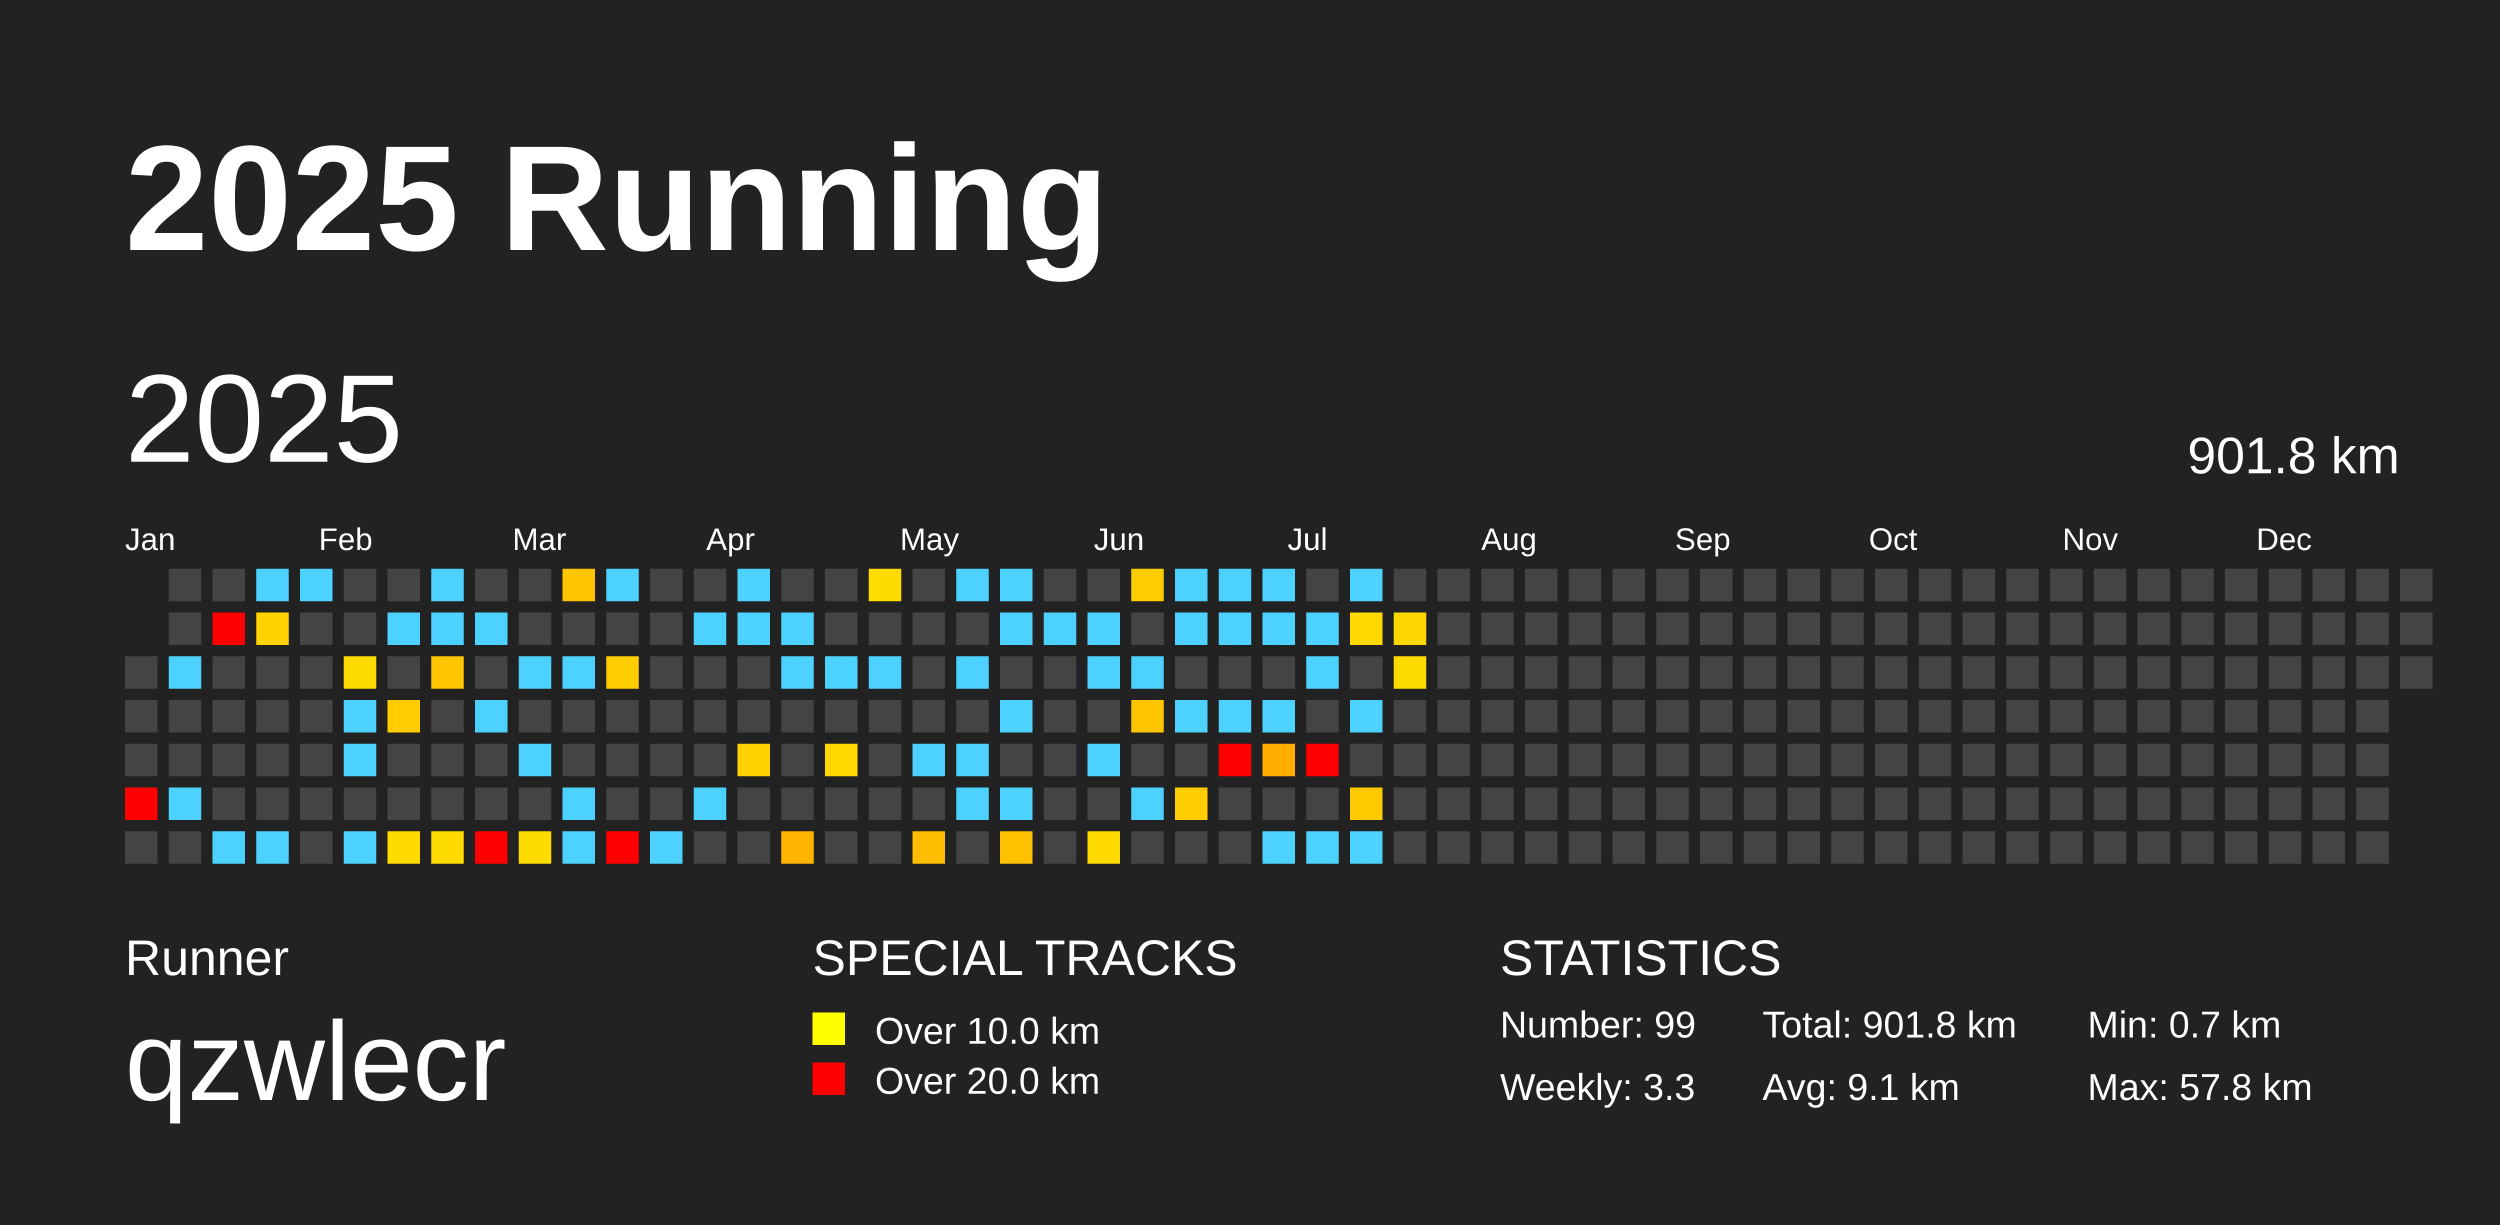
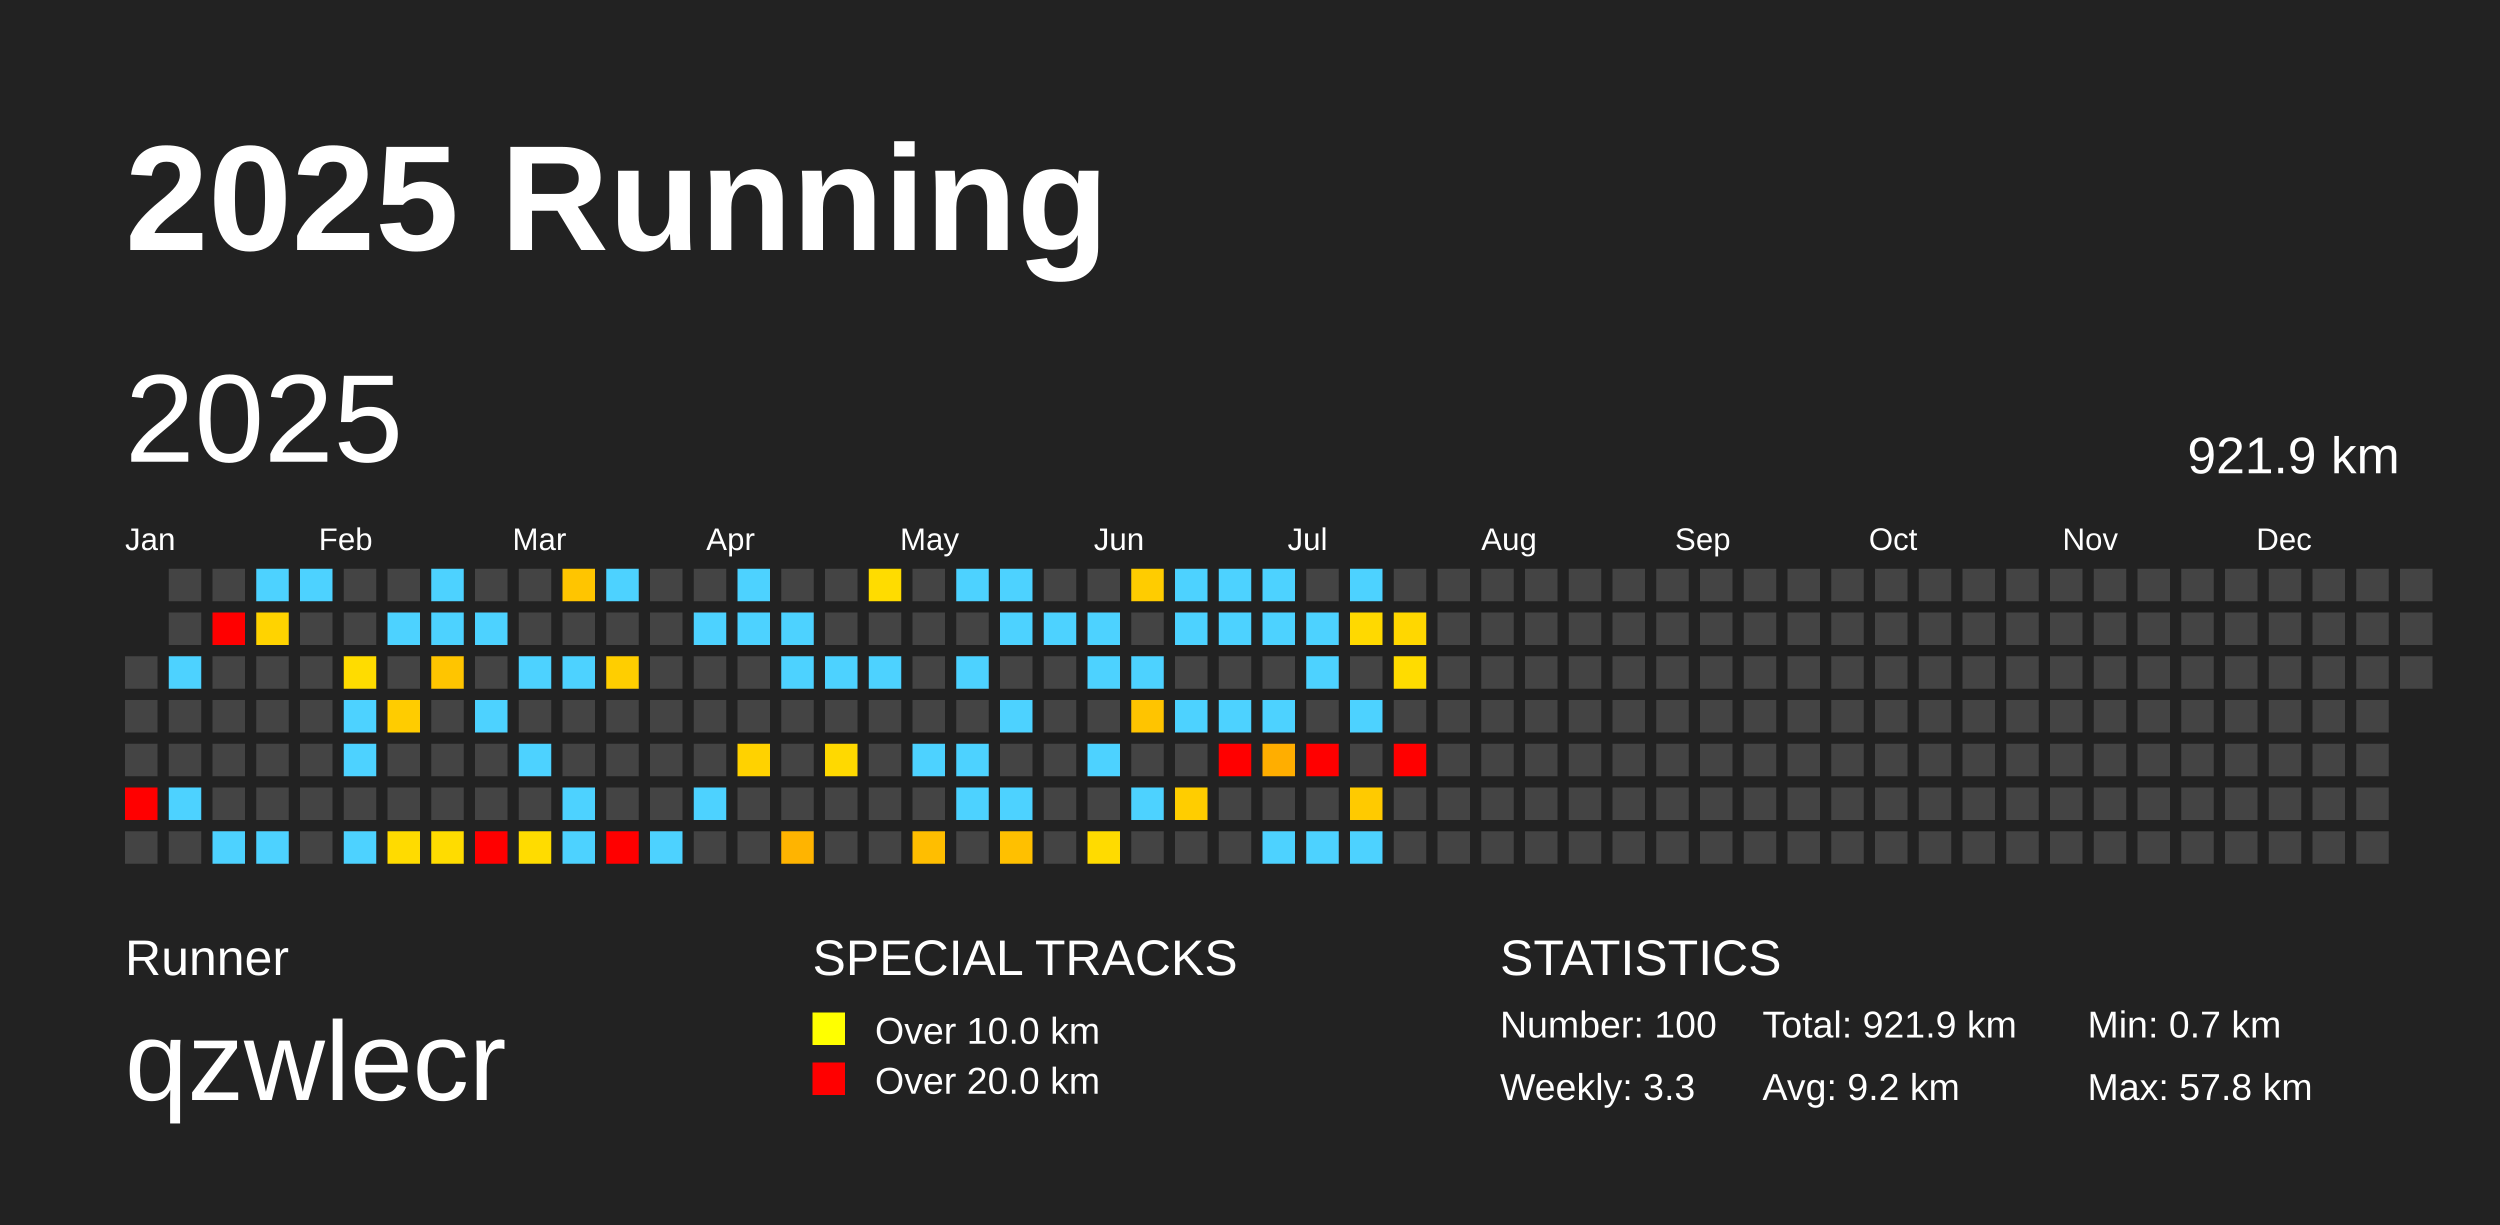
<svg xmlns="http://www.w3.org/2000/svg" baseProfile="full" height="98mm" version="1.1" viewBox="0,0,200,98" width="200mm">
  <defs />
  <rect fill="#222222" height="98" width="200" x="0" y="0" />
  <text fill="#FFFFFF" style="font-size:12px; font-family:Arial; font-weight:bold;" x="10" y="20">2025 Running</text>
  <text fill="#FFFFFF" style="font-size:4px; font-family:Arial" x="10" y="78">Runner</text>
  <text fill="#FFFFFF" style="font-size:9px; font-family:Arial" x="10" y="88">qzwlecr</text>
  <text fill="#FFFFFF" style="font-size:4px; font-family:Arial" x="65" y="78">SPECIAL TRACKS</text>
  <rect fill="yellow" height="2.6" width="2.6" x="65" y="81" />
  <text fill="#FFFFFF" style="font-size:3px; font-family:Arial" x="70" y="83.5">Over 10.0 km</text>
  <rect fill="red" height="2.6" width="2.6" x="65" y="85" />
  <text fill="#FFFFFF" style="font-size:3px; font-family:Arial" x="70" y="87.5">Over 20.0 km</text>
  <text fill="#FFFFFF" style="font-size:4px; font-family:Arial" x="120" y="78">STATISTICS</text>
-   <text fill="#FFFFFF" style="font-size:3px; font-family:Arial" x="120" y="83">Number: 99</text>
+   <text fill="#FFFFFF" style="font-size:3px; font-family:Arial" x="120" y="83">Number: 100</text>
  <text fill="#FFFFFF" style="font-size:3px; font-family:Arial" x="120" y="88">Weekly: 3.3</text>
-   <text fill="#FFFFFF" style="font-size:3px; font-family:Arial" x="141" y="83">Total: 901.8 km</text>
-   <text fill="#FFFFFF" style="font-size:3px; font-family:Arial" x="141" y="88">Avg: 9.1 km</text>
+   <text fill="#FFFFFF" style="font-size:3px; font-family:Arial" x="141" y="83">Total: 921.9 km</text>
+   <text fill="#FFFFFF" style="font-size:3px; font-family:Arial" x="141" y="88">Avg: 9.2 km</text>
  <text fill="#FFFFFF" style="font-size:3px; font-family:Arial" x="167" y="83">Min: 0.7 km</text>
  <text fill="#FFFFFF" style="font-size:3px; font-family:Arial" x="167" y="88">Max: 57.8 km</text>
  <text dominant-baseline="hanging" fill="#FFFFFF" style="font-size:10.0px; font-family:Arial;" x="10" y="30">2025</text>
-   <text dominant-baseline="hanging" fill="#FFFFFF" style="font-size:4.125px; font-family:Arial;" x="175" y="35">901.8 km</text>
+   <text dominant-baseline="hanging" fill="#FFFFFF" style="font-size:4.125px; font-family:Arial;" x="175" y="35">921.9 km</text>
  <text fill="#FFFFFF" style="font-size:2.5px; font-family:Arial" x="10.0" y="44">Jan</text>
  <text fill="#FFFFFF" style="font-size:2.5px; font-family:Arial" x="25.5" y="44">Feb</text>
  <text fill="#FFFFFF" style="font-size:2.5px; font-family:Arial" x="41.0" y="44">Mar</text>
  <text fill="#FFFFFF" style="font-size:2.5px; font-family:Arial" x="56.5" y="44">Apr</text>
  <text fill="#FFFFFF" style="font-size:2.5px; font-family:Arial" x="72.0" y="44">May</text>
  <text fill="#FFFFFF" style="font-size:2.5px; font-family:Arial" x="87.5" y="44">Jun</text>
  <text fill="#FFFFFF" style="font-size:2.5px; font-family:Arial" x="103.0" y="44">Jul</text>
  <text fill="#FFFFFF" style="font-size:2.5px; font-family:Arial" x="118.5" y="44">Aug</text>
  <text fill="#FFFFFF" style="font-size:2.5px; font-family:Arial" x="134.0" y="44">Sep</text>
  <text fill="#FFFFFF" style="font-size:2.5px; font-family:Arial" x="149.5" y="44">Oct</text>
  <text fill="#FFFFFF" style="font-size:2.5px; font-family:Arial" x="165.0" y="44">Nov</text>
  <text fill="#FFFFFF" style="font-size:2.5px; font-family:Arial" x="180.5" y="44">Dec</text>
  <rect fill="#444444" height="2.6" width="2.6" x="10.0" y="52.5" />
  <rect fill="#444444" height="2.6" width="2.6" x="10.0" y="56.0" />
  <rect fill="#444444" height="2.6" width="2.6" x="10.0" y="59.5" />
  <rect fill="red" height="2.6" width="2.6" x="10.0" y="63.0" />
  <rect fill="#444444" height="2.6" width="2.6" x="10.0" y="66.5" />
  <rect fill="#444444" height="2.6" width="2.6" x="13.5" y="45.5" />
  <rect fill="#444444" height="2.6" width="2.6" x="13.5" y="49.0" />
  <rect fill="#4dd2ff" height="2.6" width="2.6" x="13.5" y="52.5" />
  <rect fill="#444444" height="2.6" width="2.6" x="13.5" y="56.0" />
  <rect fill="#444444" height="2.6" width="2.6" x="13.5" y="59.5" />
  <rect fill="#4dd2ff" height="2.6" width="2.6" x="13.5" y="63.0" />
  <rect fill="#444444" height="2.6" width="2.6" x="13.5" y="66.5" />
  <rect fill="#444444" height="2.6" width="2.6" x="17.0" y="45.5" />
  <rect fill="red" height="2.6" width="2.6" x="17.0" y="49.0" />
  <rect fill="#444444" height="2.6" width="2.6" x="17.0" y="52.5" />
  <rect fill="#444444" height="2.6" width="2.6" x="17.0" y="56.0" />
  <rect fill="#444444" height="2.6" width="2.6" x="17.0" y="59.5" />
  <rect fill="#444444" height="2.6" width="2.6" x="17.0" y="63.0" />
  <rect fill="#4dd2ff" height="2.6" width="2.6" x="17.0" y="66.5" />
  <rect fill="#4dd2ff" height="2.6" width="2.6" x="20.5" y="45.5" />
  <rect fill="#ffd300" height="2.6" width="2.6" x="20.5" y="49.0" />
  <rect fill="#444444" height="2.6" width="2.6" x="20.5" y="52.5" />
  <rect fill="#444444" height="2.6" width="2.6" x="20.5" y="56.0" />
  <rect fill="#444444" height="2.6" width="2.6" x="20.5" y="59.5" />
  <rect fill="#444444" height="2.6" width="2.6" x="20.5" y="63.0" />
  <rect fill="#4dd2ff" height="2.6" width="2.6" x="20.5" y="66.5" />
  <rect fill="#4dd2ff" height="2.6" width="2.6" x="24.0" y="45.5" />
  <rect fill="#444444" height="2.6" width="2.6" x="24.0" y="49.0" />
  <rect fill="#444444" height="2.6" width="2.6" x="24.0" y="52.5" />
  <rect fill="#444444" height="2.6" width="2.6" x="24.0" y="56.0" />
  <rect fill="#444444" height="2.6" width="2.6" x="24.0" y="59.5" />
  <rect fill="#444444" height="2.6" width="2.6" x="24.0" y="63.0" />
  <rect fill="#444444" height="2.6" width="2.6" x="24.0" y="66.5" />
  <rect fill="#444444" height="2.6" width="2.6" x="27.5" y="45.5" />
  <rect fill="#444444" height="2.6" width="2.6" x="27.5" y="49.0" />
  <rect fill="#ffdc00" height="2.6" width="2.6" x="27.5" y="52.5" />
  <rect fill="#4dd2ff" height="2.6" width="2.6" x="27.5" y="56.0" />
  <rect fill="#4dd2ff" height="2.6" width="2.6" x="27.5" y="59.5" />
  <rect fill="#444444" height="2.6" width="2.6" x="27.5" y="63.0" />
  <rect fill="#4dd2ff" height="2.6" width="2.6" x="27.5" y="66.5" />
  <rect fill="#444444" height="2.6" width="2.6" x="31.0" y="45.5" />
  <rect fill="#4dd2ff" height="2.6" width="2.6" x="31.0" y="49.0" />
  <rect fill="#444444" height="2.6" width="2.6" x="31.0" y="52.5" />
  <rect fill="#ffcc00" height="2.6" width="2.6" x="31.0" y="56.0" />
  <rect fill="#444444" height="2.6" width="2.6" x="31.0" y="59.5" />
  <rect fill="#444444" height="2.6" width="2.6" x="31.0" y="63.0" />
  <rect fill="#ffdb00" height="2.6" width="2.6" x="31.0" y="66.5" />
  <rect fill="#4dd2ff" height="2.6" width="2.6" x="34.5" y="45.5" />
  <rect fill="#4dd2ff" height="2.6" width="2.6" x="34.5" y="49.0" />
  <rect fill="#ffc500" height="2.6" width="2.6" x="34.5" y="52.5" />
  <rect fill="#444444" height="2.6" width="2.6" x="34.5" y="56.0" />
  <rect fill="#444444" height="2.6" width="2.6" x="34.5" y="59.5" />
  <rect fill="#444444" height="2.6" width="2.6" x="34.5" y="63.0" />
  <rect fill="#ffdc00" height="2.6" width="2.6" x="34.5" y="66.5" />
  <rect fill="#444444" height="2.6" width="2.6" x="38.0" y="45.5" />
  <rect fill="#4dd2ff" height="2.6" width="2.6" x="38.0" y="49.0" />
  <rect fill="#444444" height="2.6" width="2.6" x="38.0" y="52.5" />
  <rect fill="#4dd2ff" height="2.6" width="2.6" x="38.0" y="56.0" />
  <rect fill="#444444" height="2.6" width="2.6" x="38.0" y="59.5" />
  <rect fill="#444444" height="2.6" width="2.6" x="38.0" y="63.0" />
  <rect fill="red" height="2.6" width="2.6" x="38.0" y="66.5" />
  <rect fill="#444444" height="2.6" width="2.6" x="41.5" y="45.5" />
  <rect fill="#444444" height="2.6" width="2.6" x="41.5" y="49.0" />
  <rect fill="#4dd2ff" height="2.6" width="2.6" x="41.5" y="52.5" />
  <rect fill="#444444" height="2.6" width="2.6" x="41.5" y="56.0" />
  <rect fill="#4dd2ff" height="2.6" width="2.6" x="41.5" y="59.5" />
  <rect fill="#444444" height="2.6" width="2.6" x="41.5" y="63.0" />
  <rect fill="#ffdc00" height="2.6" width="2.6" x="41.5" y="66.5" />
  <rect fill="#ffc500" height="2.6" width="2.6" x="45.0" y="45.5" />
  <rect fill="#444444" height="2.6" width="2.6" x="45.0" y="49.0" />
  <rect fill="#4dd2ff" height="2.6" width="2.6" x="45.0" y="52.5" />
  <rect fill="#444444" height="2.6" width="2.6" x="45.0" y="56.0" />
  <rect fill="#444444" height="2.6" width="2.6" x="45.0" y="59.5" />
  <rect fill="#4dd2ff" height="2.6" width="2.6" x="45.0" y="63.0" />
  <rect fill="#4dd2ff" height="2.6" width="2.6" x="45.0" y="66.5" />
  <rect fill="#4dd2ff" height="2.6" width="2.6" x="48.5" y="45.5" />
  <rect fill="#444444" height="2.6" width="2.6" x="48.5" y="49.0" />
  <rect fill="#ffce00" height="2.6" width="2.6" x="48.5" y="52.5" />
  <rect fill="#444444" height="2.6" width="2.6" x="48.5" y="56.0" />
  <rect fill="#444444" height="2.6" width="2.6" x="48.5" y="59.5" />
  <rect fill="#444444" height="2.6" width="2.6" x="48.5" y="63.0" />
  <rect fill="red" height="2.6" width="2.6" x="48.5" y="66.5" />
  <rect fill="#444444" height="2.6" width="2.6" x="52.0" y="45.5" />
  <rect fill="#444444" height="2.6" width="2.6" x="52.0" y="49.0" />
  <rect fill="#444444" height="2.6" width="2.6" x="52.0" y="52.5" />
  <rect fill="#444444" height="2.6" width="2.6" x="52.0" y="56.0" />
  <rect fill="#444444" height="2.6" width="2.6" x="52.0" y="59.5" />
  <rect fill="#444444" height="2.6" width="2.6" x="52.0" y="63.0" />
  <rect fill="#4dd2ff" height="2.6" width="2.6" x="52.0" y="66.5" />
  <rect fill="#444444" height="2.6" width="2.6" x="55.5" y="45.5" />
  <rect fill="#4dd2ff" height="2.6" width="2.6" x="55.5" y="49.0" />
  <rect fill="#444444" height="2.6" width="2.6" x="55.5" y="52.5" />
  <rect fill="#444444" height="2.6" width="2.6" x="55.5" y="56.0" />
  <rect fill="#444444" height="2.6" width="2.6" x="55.5" y="59.5" />
  <rect fill="#4dd2ff" height="2.6" width="2.6" x="55.5" y="63.0" />
  <rect fill="#444444" height="2.6" width="2.6" x="55.5" y="66.5" />
  <rect fill="#4dd2ff" height="2.6" width="2.6" x="59.0" y="45.5" />
  <rect fill="#4dd2ff" height="2.6" width="2.6" x="59.0" y="49.0" />
  <rect fill="#444444" height="2.6" width="2.6" x="59.0" y="52.5" />
  <rect fill="#444444" height="2.6" width="2.6" x="59.0" y="56.0" />
  <rect fill="#ffd200" height="2.6" width="2.6" x="59.0" y="59.5" />
  <rect fill="#444444" height="2.6" width="2.6" x="59.0" y="63.0" />
  <rect fill="#444444" height="2.6" width="2.6" x="59.0" y="66.5" />
  <rect fill="#444444" height="2.6" width="2.6" x="62.5" y="45.5" />
  <rect fill="#4dd2ff" height="2.6" width="2.6" x="62.5" y="49.0" />
  <rect fill="#4dd2ff" height="2.6" width="2.6" x="62.5" y="52.5" />
  <rect fill="#444444" height="2.6" width="2.6" x="62.5" y="56.0" />
  <rect fill="#444444" height="2.6" width="2.6" x="62.5" y="59.5" />
  <rect fill="#444444" height="2.6" width="2.6" x="62.5" y="63.0" />
  <rect fill="#ffb400" height="2.6" width="2.6" x="62.5" y="66.5" />
  <rect fill="#444444" height="2.6" width="2.6" x="66.0" y="45.5" />
  <rect fill="#444444" height="2.6" width="2.6" x="66.0" y="49.0" />
  <rect fill="#4dd2ff" height="2.6" width="2.6" x="66.0" y="52.5" />
  <rect fill="#444444" height="2.6" width="2.6" x="66.0" y="56.0" />
  <rect fill="#ffd900" height="2.6" width="2.6" x="66.0" y="59.5" />
  <rect fill="#444444" height="2.6" width="2.6" x="66.0" y="63.0" />
  <rect fill="#444444" height="2.6" width="2.6" x="66.0" y="66.5" />
  <rect fill="#ffdc00" height="2.6" width="2.6" x="69.5" y="45.5" />
  <rect fill="#444444" height="2.6" width="2.6" x="69.5" y="49.0" />
  <rect fill="#4dd2ff" height="2.6" width="2.6" x="69.5" y="52.5" />
  <rect fill="#444444" height="2.6" width="2.6" x="69.5" y="56.0" />
  <rect fill="#444444" height="2.6" width="2.6" x="69.5" y="59.5" />
  <rect fill="#444444" height="2.6" width="2.6" x="69.5" y="63.0" />
  <rect fill="#444444" height="2.6" width="2.6" x="69.5" y="66.5" />
  <rect fill="#444444" height="2.6" width="2.6" x="73.0" y="45.5" />
  <rect fill="#444444" height="2.6" width="2.6" x="73.0" y="49.0" />
  <rect fill="#444444" height="2.6" width="2.6" x="73.0" y="52.5" />
  <rect fill="#444444" height="2.6" width="2.6" x="73.0" y="56.0" />
  <rect fill="#4dd2ff" height="2.6" width="2.6" x="73.0" y="59.5" />
  <rect fill="#444444" height="2.6" width="2.6" x="73.0" y="63.0" />
  <rect fill="#ffbe00" height="2.6" width="2.6" x="73.0" y="66.5" />
  <rect fill="#4dd2ff" height="2.6" width="2.6" x="76.5" y="45.5" />
  <rect fill="#444444" height="2.6" width="2.6" x="76.5" y="49.0" />
  <rect fill="#4dd2ff" height="2.6" width="2.6" x="76.5" y="52.5" />
  <rect fill="#444444" height="2.6" width="2.6" x="76.5" y="56.0" />
  <rect fill="#4dd2ff" height="2.6" width="2.6" x="76.5" y="59.5" />
  <rect fill="#4dd2ff" height="2.6" width="2.6" x="76.5" y="63.0" />
  <rect fill="#444444" height="2.6" width="2.6" x="76.5" y="66.5" />
  <rect fill="#4dd2ff" height="2.6" width="2.6" x="80.0" y="45.5" />
  <rect fill="#4dd2ff" height="2.6" width="2.6" x="80.0" y="49.0" />
  <rect fill="#444444" height="2.6" width="2.6" x="80.0" y="52.5" />
  <rect fill="#4dd2ff" height="2.6" width="2.6" x="80.0" y="56.0" />
  <rect fill="#444444" height="2.6" width="2.6" x="80.0" y="59.5" />
  <rect fill="#4dd2ff" height="2.6" width="2.6" x="80.0" y="63.0" />
  <rect fill="#ffc000" height="2.6" width="2.6" x="80.0" y="66.5" />
  <rect fill="#444444" height="2.6" width="2.6" x="83.5" y="45.5" />
  <rect fill="#4dd2ff" height="2.6" width="2.6" x="83.5" y="49.0" />
  <rect fill="#444444" height="2.6" width="2.6" x="83.5" y="52.5" />
  <rect fill="#444444" height="2.6" width="2.6" x="83.5" y="56.0" />
  <rect fill="#444444" height="2.6" width="2.6" x="83.5" y="59.5" />
  <rect fill="#444444" height="2.6" width="2.6" x="83.5" y="63.0" />
  <rect fill="#444444" height="2.6" width="2.6" x="83.5" y="66.5" />
  <rect fill="#444444" height="2.6" width="2.6" x="87.0" y="45.5" />
  <rect fill="#4dd2ff" height="2.6" width="2.6" x="87.0" y="49.0" />
  <rect fill="#4dd2ff" height="2.6" width="2.6" x="87.0" y="52.5" />
  <rect fill="#444444" height="2.6" width="2.6" x="87.0" y="56.0" />
  <rect fill="#4dd2ff" height="2.6" width="2.6" x="87.0" y="59.5" />
  <rect fill="#444444" height="2.6" width="2.6" x="87.0" y="63.0" />
  <rect fill="#ffdb00" height="2.6" width="2.6" x="87.0" y="66.5" />
  <rect fill="#ffcc00" height="2.6" width="2.6" x="90.5" y="45.5" />
  <rect fill="#444444" height="2.6" width="2.6" x="90.5" y="49.0" />
  <rect fill="#4dd2ff" height="2.6" width="2.6" x="90.5" y="52.5" />
  <rect fill="#ffc400" height="2.6" width="2.6" x="90.5" y="56.0" />
  <rect fill="#444444" height="2.6" width="2.6" x="90.5" y="59.5" />
  <rect fill="#4dd2ff" height="2.6" width="2.6" x="90.5" y="63.0" />
  <rect fill="#444444" height="2.6" width="2.6" x="90.5" y="66.5" />
  <rect fill="#4dd2ff" height="2.6" width="2.6" x="94.0" y="45.5" />
  <rect fill="#4dd2ff" height="2.6" width="2.6" x="94.0" y="49.0" />
  <rect fill="#444444" height="2.6" width="2.6" x="94.0" y="52.5" />
  <rect fill="#4dd2ff" height="2.6" width="2.6" x="94.0" y="56.0" />
  <rect fill="#444444" height="2.6" width="2.6" x="94.0" y="59.5" />
  <rect fill="#ffcd00" height="2.6" width="2.6" x="94.0" y="63.0" />
  <rect fill="#444444" height="2.6" width="2.6" x="94.0" y="66.5" />
  <rect fill="#4dd2ff" height="2.6" width="2.6" x="97.5" y="45.5" />
  <rect fill="#4dd2ff" height="2.6" width="2.6" x="97.5" y="49.0" />
  <rect fill="#444444" height="2.6" width="2.6" x="97.5" y="52.5" />
  <rect fill="#4dd2ff" height="2.6" width="2.6" x="97.5" y="56.0" />
  <rect fill="red" height="2.6" width="2.6" x="97.5" y="59.5" />
  <rect fill="#444444" height="2.6" width="2.6" x="97.5" y="63.0" />
  <rect fill="#444444" height="2.6" width="2.6" x="97.5" y="66.5" />
  <rect fill="#4dd2ff" height="2.6" width="2.6" x="101.0" y="45.5" />
  <rect fill="#4dd2ff" height="2.6" width="2.6" x="101.0" y="49.0" />
  <rect fill="#444444" height="2.6" width="2.6" x="101.0" y="52.5" />
  <rect fill="#4dd2ff" height="2.6" width="2.6" x="101.0" y="56.0" />
  <rect fill="#ffae00" height="2.6" width="2.6" x="101.0" y="59.5" />
  <rect fill="#444444" height="2.6" width="2.6" x="101.0" y="63.0" />
  <rect fill="#4dd2ff" height="2.6" width="2.6" x="101.0" y="66.5" />
  <rect fill="#444444" height="2.6" width="2.6" x="104.5" y="45.5" />
  <rect fill="#4dd2ff" height="2.6" width="2.6" x="104.5" y="49.0" />
  <rect fill="#4dd2ff" height="2.6" width="2.6" x="104.5" y="52.5" />
  <rect fill="#444444" height="2.6" width="2.6" x="104.5" y="56.0" />
  <rect fill="red" height="2.6" width="2.6" x="104.5" y="59.5" />
  <rect fill="#444444" height="2.6" width="2.6" x="104.5" y="63.0" />
  <rect fill="#4dd2ff" height="2.6" width="2.6" x="104.5" y="66.5" />
  <rect fill="#4dd2ff" height="2.6" width="2.6" x="108.0" y="45.5" />
  <rect fill="#ffd900" height="2.6" width="2.6" x="108.0" y="49.0" />
  <rect fill="#444444" height="2.6" width="2.6" x="108.0" y="52.5" />
  <rect fill="#4dd2ff" height="2.6" width="2.6" x="108.0" y="56.0" />
  <rect fill="#444444" height="2.6" width="2.6" x="108.0" y="59.5" />
  <rect fill="#ffca00" height="2.6" width="2.6" x="108.0" y="63.0" />
  <rect fill="#4dd2ff" height="2.6" width="2.6" x="108.0" y="66.5" />
  <rect fill="#444444" height="2.6" width="2.6" x="111.5" y="45.5" />
  <rect fill="#ffd700" height="2.6" width="2.6" x="111.5" y="49.0" />
  <rect fill="#ffdc00" height="2.6" width="2.6" x="111.5" y="52.5" />
  <rect fill="#444444" height="2.6" width="2.6" x="111.5" y="56.0" />
-   <rect fill="#444444" height="2.6" width="2.6" x="111.5" y="59.5" />
+   <rect fill="red" height="2.6" width="2.6" x="111.5" y="59.5" />
  <rect fill="#444444" height="2.6" width="2.6" x="111.5" y="63.0" />
  <rect fill="#444444" height="2.6" width="2.6" x="111.5" y="66.5" />
  <rect fill="#444444" height="2.6" width="2.6" x="115.0" y="45.5" />
  <rect fill="#444444" height="2.6" width="2.6" x="115.0" y="49.0" />
  <rect fill="#444444" height="2.6" width="2.6" x="115.0" y="52.5" />
  <rect fill="#444444" height="2.6" width="2.6" x="115.0" y="56.0" />
  <rect fill="#444444" height="2.6" width="2.6" x="115.0" y="59.5" />
  <rect fill="#444444" height="2.6" width="2.6" x="115.0" y="63.0" />
  <rect fill="#444444" height="2.6" width="2.6" x="115.0" y="66.5" />
  <rect fill="#444444" height="2.6" width="2.6" x="118.5" y="45.5" />
  <rect fill="#444444" height="2.6" width="2.6" x="118.5" y="49.0" />
  <rect fill="#444444" height="2.6" width="2.6" x="118.5" y="52.5" />
  <rect fill="#444444" height="2.6" width="2.6" x="118.5" y="56.0" />
  <rect fill="#444444" height="2.6" width="2.6" x="118.5" y="59.5" />
  <rect fill="#444444" height="2.6" width="2.6" x="118.5" y="63.0" />
  <rect fill="#444444" height="2.6" width="2.6" x="118.5" y="66.5" />
  <rect fill="#444444" height="2.6" width="2.6" x="122.0" y="45.5" />
  <rect fill="#444444" height="2.6" width="2.6" x="122.0" y="49.0" />
  <rect fill="#444444" height="2.6" width="2.6" x="122.0" y="52.5" />
  <rect fill="#444444" height="2.6" width="2.6" x="122.0" y="56.0" />
  <rect fill="#444444" height="2.6" width="2.6" x="122.0" y="59.5" />
  <rect fill="#444444" height="2.6" width="2.6" x="122.0" y="63.0" />
  <rect fill="#444444" height="2.6" width="2.6" x="122.0" y="66.5" />
  <rect fill="#444444" height="2.6" width="2.6" x="125.5" y="45.5" />
  <rect fill="#444444" height="2.6" width="2.6" x="125.5" y="49.0" />
  <rect fill="#444444" height="2.6" width="2.6" x="125.5" y="52.5" />
  <rect fill="#444444" height="2.6" width="2.6" x="125.5" y="56.0" />
  <rect fill="#444444" height="2.6" width="2.6" x="125.5" y="59.5" />
  <rect fill="#444444" height="2.6" width="2.6" x="125.5" y="63.0" />
  <rect fill="#444444" height="2.6" width="2.6" x="125.5" y="66.5" />
  <rect fill="#444444" height="2.6" width="2.6" x="129.0" y="45.5" />
  <rect fill="#444444" height="2.6" width="2.6" x="129.0" y="49.0" />
  <rect fill="#444444" height="2.6" width="2.6" x="129.0" y="52.5" />
  <rect fill="#444444" height="2.6" width="2.6" x="129.0" y="56.0" />
  <rect fill="#444444" height="2.6" width="2.6" x="129.0" y="59.5" />
  <rect fill="#444444" height="2.6" width="2.6" x="129.0" y="63.0" />
  <rect fill="#444444" height="2.6" width="2.6" x="129.0" y="66.5" />
  <rect fill="#444444" height="2.6" width="2.6" x="132.5" y="45.5" />
  <rect fill="#444444" height="2.6" width="2.6" x="132.5" y="49.0" />
  <rect fill="#444444" height="2.6" width="2.6" x="132.5" y="52.5" />
  <rect fill="#444444" height="2.6" width="2.6" x="132.5" y="56.0" />
  <rect fill="#444444" height="2.6" width="2.6" x="132.5" y="59.5" />
  <rect fill="#444444" height="2.6" width="2.6" x="132.5" y="63.0" />
  <rect fill="#444444" height="2.6" width="2.6" x="132.5" y="66.5" />
  <rect fill="#444444" height="2.6" width="2.6" x="136.0" y="45.5" />
  <rect fill="#444444" height="2.6" width="2.6" x="136.0" y="49.0" />
  <rect fill="#444444" height="2.6" width="2.6" x="136.0" y="52.5" />
  <rect fill="#444444" height="2.6" width="2.6" x="136.0" y="56.0" />
  <rect fill="#444444" height="2.6" width="2.6" x="136.0" y="59.5" />
  <rect fill="#444444" height="2.6" width="2.6" x="136.0" y="63.0" />
  <rect fill="#444444" height="2.6" width="2.6" x="136.0" y="66.5" />
  <rect fill="#444444" height="2.6" width="2.6" x="139.5" y="45.5" />
  <rect fill="#444444" height="2.6" width="2.6" x="139.5" y="49.0" />
  <rect fill="#444444" height="2.6" width="2.6" x="139.5" y="52.5" />
  <rect fill="#444444" height="2.6" width="2.6" x="139.5" y="56.0" />
  <rect fill="#444444" height="2.6" width="2.6" x="139.5" y="59.5" />
  <rect fill="#444444" height="2.6" width="2.6" x="139.5" y="63.0" />
  <rect fill="#444444" height="2.6" width="2.6" x="139.5" y="66.5" />
  <rect fill="#444444" height="2.6" width="2.6" x="143.0" y="45.5" />
  <rect fill="#444444" height="2.6" width="2.6" x="143.0" y="49.0" />
  <rect fill="#444444" height="2.6" width="2.6" x="143.0" y="52.5" />
  <rect fill="#444444" height="2.6" width="2.6" x="143.0" y="56.0" />
  <rect fill="#444444" height="2.6" width="2.6" x="143.0" y="59.5" />
  <rect fill="#444444" height="2.6" width="2.6" x="143.0" y="63.0" />
  <rect fill="#444444" height="2.6" width="2.6" x="143.0" y="66.5" />
  <rect fill="#444444" height="2.6" width="2.6" x="146.5" y="45.5" />
  <rect fill="#444444" height="2.6" width="2.6" x="146.5" y="49.0" />
  <rect fill="#444444" height="2.6" width="2.6" x="146.5" y="52.5" />
  <rect fill="#444444" height="2.6" width="2.6" x="146.5" y="56.0" />
  <rect fill="#444444" height="2.6" width="2.6" x="146.5" y="59.5" />
  <rect fill="#444444" height="2.6" width="2.6" x="146.5" y="63.0" />
  <rect fill="#444444" height="2.6" width="2.6" x="146.5" y="66.5" />
  <rect fill="#444444" height="2.6" width="2.6" x="150.0" y="45.5" />
  <rect fill="#444444" height="2.6" width="2.6" x="150.0" y="49.0" />
  <rect fill="#444444" height="2.6" width="2.6" x="150.0" y="52.5" />
  <rect fill="#444444" height="2.6" width="2.6" x="150.0" y="56.0" />
  <rect fill="#444444" height="2.6" width="2.6" x="150.0" y="59.5" />
  <rect fill="#444444" height="2.6" width="2.6" x="150.0" y="63.0" />
  <rect fill="#444444" height="2.6" width="2.6" x="150.0" y="66.5" />
  <rect fill="#444444" height="2.6" width="2.6" x="153.5" y="45.5" />
  <rect fill="#444444" height="2.6" width="2.6" x="153.5" y="49.0" />
  <rect fill="#444444" height="2.6" width="2.6" x="153.5" y="52.5" />
  <rect fill="#444444" height="2.6" width="2.6" x="153.5" y="56.0" />
  <rect fill="#444444" height="2.6" width="2.6" x="153.5" y="59.5" />
  <rect fill="#444444" height="2.6" width="2.6" x="153.5" y="63.0" />
  <rect fill="#444444" height="2.6" width="2.6" x="153.5" y="66.5" />
  <rect fill="#444444" height="2.6" width="2.6" x="157.0" y="45.5" />
  <rect fill="#444444" height="2.6" width="2.6" x="157.0" y="49.0" />
  <rect fill="#444444" height="2.6" width="2.6" x="157.0" y="52.5" />
  <rect fill="#444444" height="2.6" width="2.6" x="157.0" y="56.0" />
  <rect fill="#444444" height="2.6" width="2.6" x="157.0" y="59.5" />
  <rect fill="#444444" height="2.6" width="2.6" x="157.0" y="63.0" />
  <rect fill="#444444" height="2.6" width="2.6" x="157.0" y="66.5" />
  <rect fill="#444444" height="2.6" width="2.6" x="160.5" y="45.5" />
  <rect fill="#444444" height="2.6" width="2.6" x="160.5" y="49.0" />
  <rect fill="#444444" height="2.6" width="2.6" x="160.5" y="52.5" />
  <rect fill="#444444" height="2.6" width="2.6" x="160.5" y="56.0" />
  <rect fill="#444444" height="2.6" width="2.6" x="160.5" y="59.5" />
  <rect fill="#444444" height="2.6" width="2.6" x="160.5" y="63.0" />
  <rect fill="#444444" height="2.6" width="2.6" x="160.5" y="66.5" />
  <rect fill="#444444" height="2.6" width="2.6" x="164.0" y="45.5" />
  <rect fill="#444444" height="2.6" width="2.6" x="164.0" y="49.0" />
  <rect fill="#444444" height="2.6" width="2.6" x="164.0" y="52.5" />
  <rect fill="#444444" height="2.6" width="2.6" x="164.0" y="56.0" />
  <rect fill="#444444" height="2.6" width="2.6" x="164.0" y="59.5" />
  <rect fill="#444444" height="2.6" width="2.6" x="164.0" y="63.0" />
  <rect fill="#444444" height="2.6" width="2.6" x="164.0" y="66.5" />
  <rect fill="#444444" height="2.6" width="2.6" x="167.5" y="45.5" />
  <rect fill="#444444" height="2.6" width="2.6" x="167.5" y="49.0" />
  <rect fill="#444444" height="2.6" width="2.6" x="167.5" y="52.5" />
  <rect fill="#444444" height="2.6" width="2.6" x="167.5" y="56.0" />
  <rect fill="#444444" height="2.6" width="2.6" x="167.5" y="59.5" />
  <rect fill="#444444" height="2.6" width="2.6" x="167.5" y="63.0" />
  <rect fill="#444444" height="2.6" width="2.6" x="167.5" y="66.5" />
  <rect fill="#444444" height="2.6" width="2.6" x="171.0" y="45.5" />
  <rect fill="#444444" height="2.6" width="2.6" x="171.0" y="49.0" />
  <rect fill="#444444" height="2.6" width="2.6" x="171.0" y="52.5" />
  <rect fill="#444444" height="2.6" width="2.6" x="171.0" y="56.0" />
  <rect fill="#444444" height="2.6" width="2.6" x="171.0" y="59.5" />
  <rect fill="#444444" height="2.6" width="2.6" x="171.0" y="63.0" />
  <rect fill="#444444" height="2.6" width="2.6" x="171.0" y="66.5" />
  <rect fill="#444444" height="2.6" width="2.6" x="174.5" y="45.5" />
  <rect fill="#444444" height="2.6" width="2.6" x="174.5" y="49.0" />
  <rect fill="#444444" height="2.6" width="2.6" x="174.5" y="52.5" />
  <rect fill="#444444" height="2.6" width="2.6" x="174.5" y="56.0" />
  <rect fill="#444444" height="2.6" width="2.6" x="174.5" y="59.5" />
  <rect fill="#444444" height="2.6" width="2.6" x="174.5" y="63.0" />
  <rect fill="#444444" height="2.6" width="2.6" x="174.5" y="66.5" />
  <rect fill="#444444" height="2.6" width="2.6" x="178.0" y="45.5" />
  <rect fill="#444444" height="2.6" width="2.6" x="178.0" y="49.0" />
  <rect fill="#444444" height="2.6" width="2.6" x="178.0" y="52.5" />
  <rect fill="#444444" height="2.6" width="2.6" x="178.0" y="56.0" />
  <rect fill="#444444" height="2.6" width="2.6" x="178.0" y="59.5" />
  <rect fill="#444444" height="2.6" width="2.6" x="178.0" y="63.0" />
  <rect fill="#444444" height="2.6" width="2.6" x="178.0" y="66.5" />
  <rect fill="#444444" height="2.6" width="2.6" x="181.5" y="45.5" />
  <rect fill="#444444" height="2.6" width="2.6" x="181.5" y="49.0" />
  <rect fill="#444444" height="2.6" width="2.6" x="181.5" y="52.5" />
  <rect fill="#444444" height="2.6" width="2.6" x="181.5" y="56.0" />
  <rect fill="#444444" height="2.6" width="2.6" x="181.5" y="59.5" />
  <rect fill="#444444" height="2.6" width="2.6" x="181.5" y="63.0" />
  <rect fill="#444444" height="2.6" width="2.6" x="181.5" y="66.5" />
  <rect fill="#444444" height="2.6" width="2.6" x="185.0" y="45.5" />
  <rect fill="#444444" height="2.6" width="2.6" x="185.0" y="49.0" />
  <rect fill="#444444" height="2.6" width="2.6" x="185.0" y="52.5" />
  <rect fill="#444444" height="2.6" width="2.6" x="185.0" y="56.0" />
  <rect fill="#444444" height="2.6" width="2.6" x="185.0" y="59.5" />
  <rect fill="#444444" height="2.6" width="2.6" x="185.0" y="63.0" />
  <rect fill="#444444" height="2.6" width="2.6" x="185.0" y="66.5" />
  <rect fill="#444444" height="2.6" width="2.6" x="188.5" y="45.5" />
  <rect fill="#444444" height="2.6" width="2.6" x="188.5" y="49.0" />
  <rect fill="#444444" height="2.6" width="2.6" x="188.5" y="52.5" />
  <rect fill="#444444" height="2.6" width="2.6" x="188.5" y="56.0" />
  <rect fill="#444444" height="2.6" width="2.6" x="188.5" y="59.5" />
  <rect fill="#444444" height="2.6" width="2.6" x="188.5" y="63.0" />
  <rect fill="#444444" height="2.6" width="2.6" x="188.5" y="66.5" />
  <rect fill="#444444" height="2.6" width="2.6" x="192.0" y="45.5" />
  <rect fill="#444444" height="2.6" width="2.6" x="192.0" y="49.0" />
  <rect fill="#444444" height="2.6" width="2.6" x="192.0" y="52.5" />
</svg>
